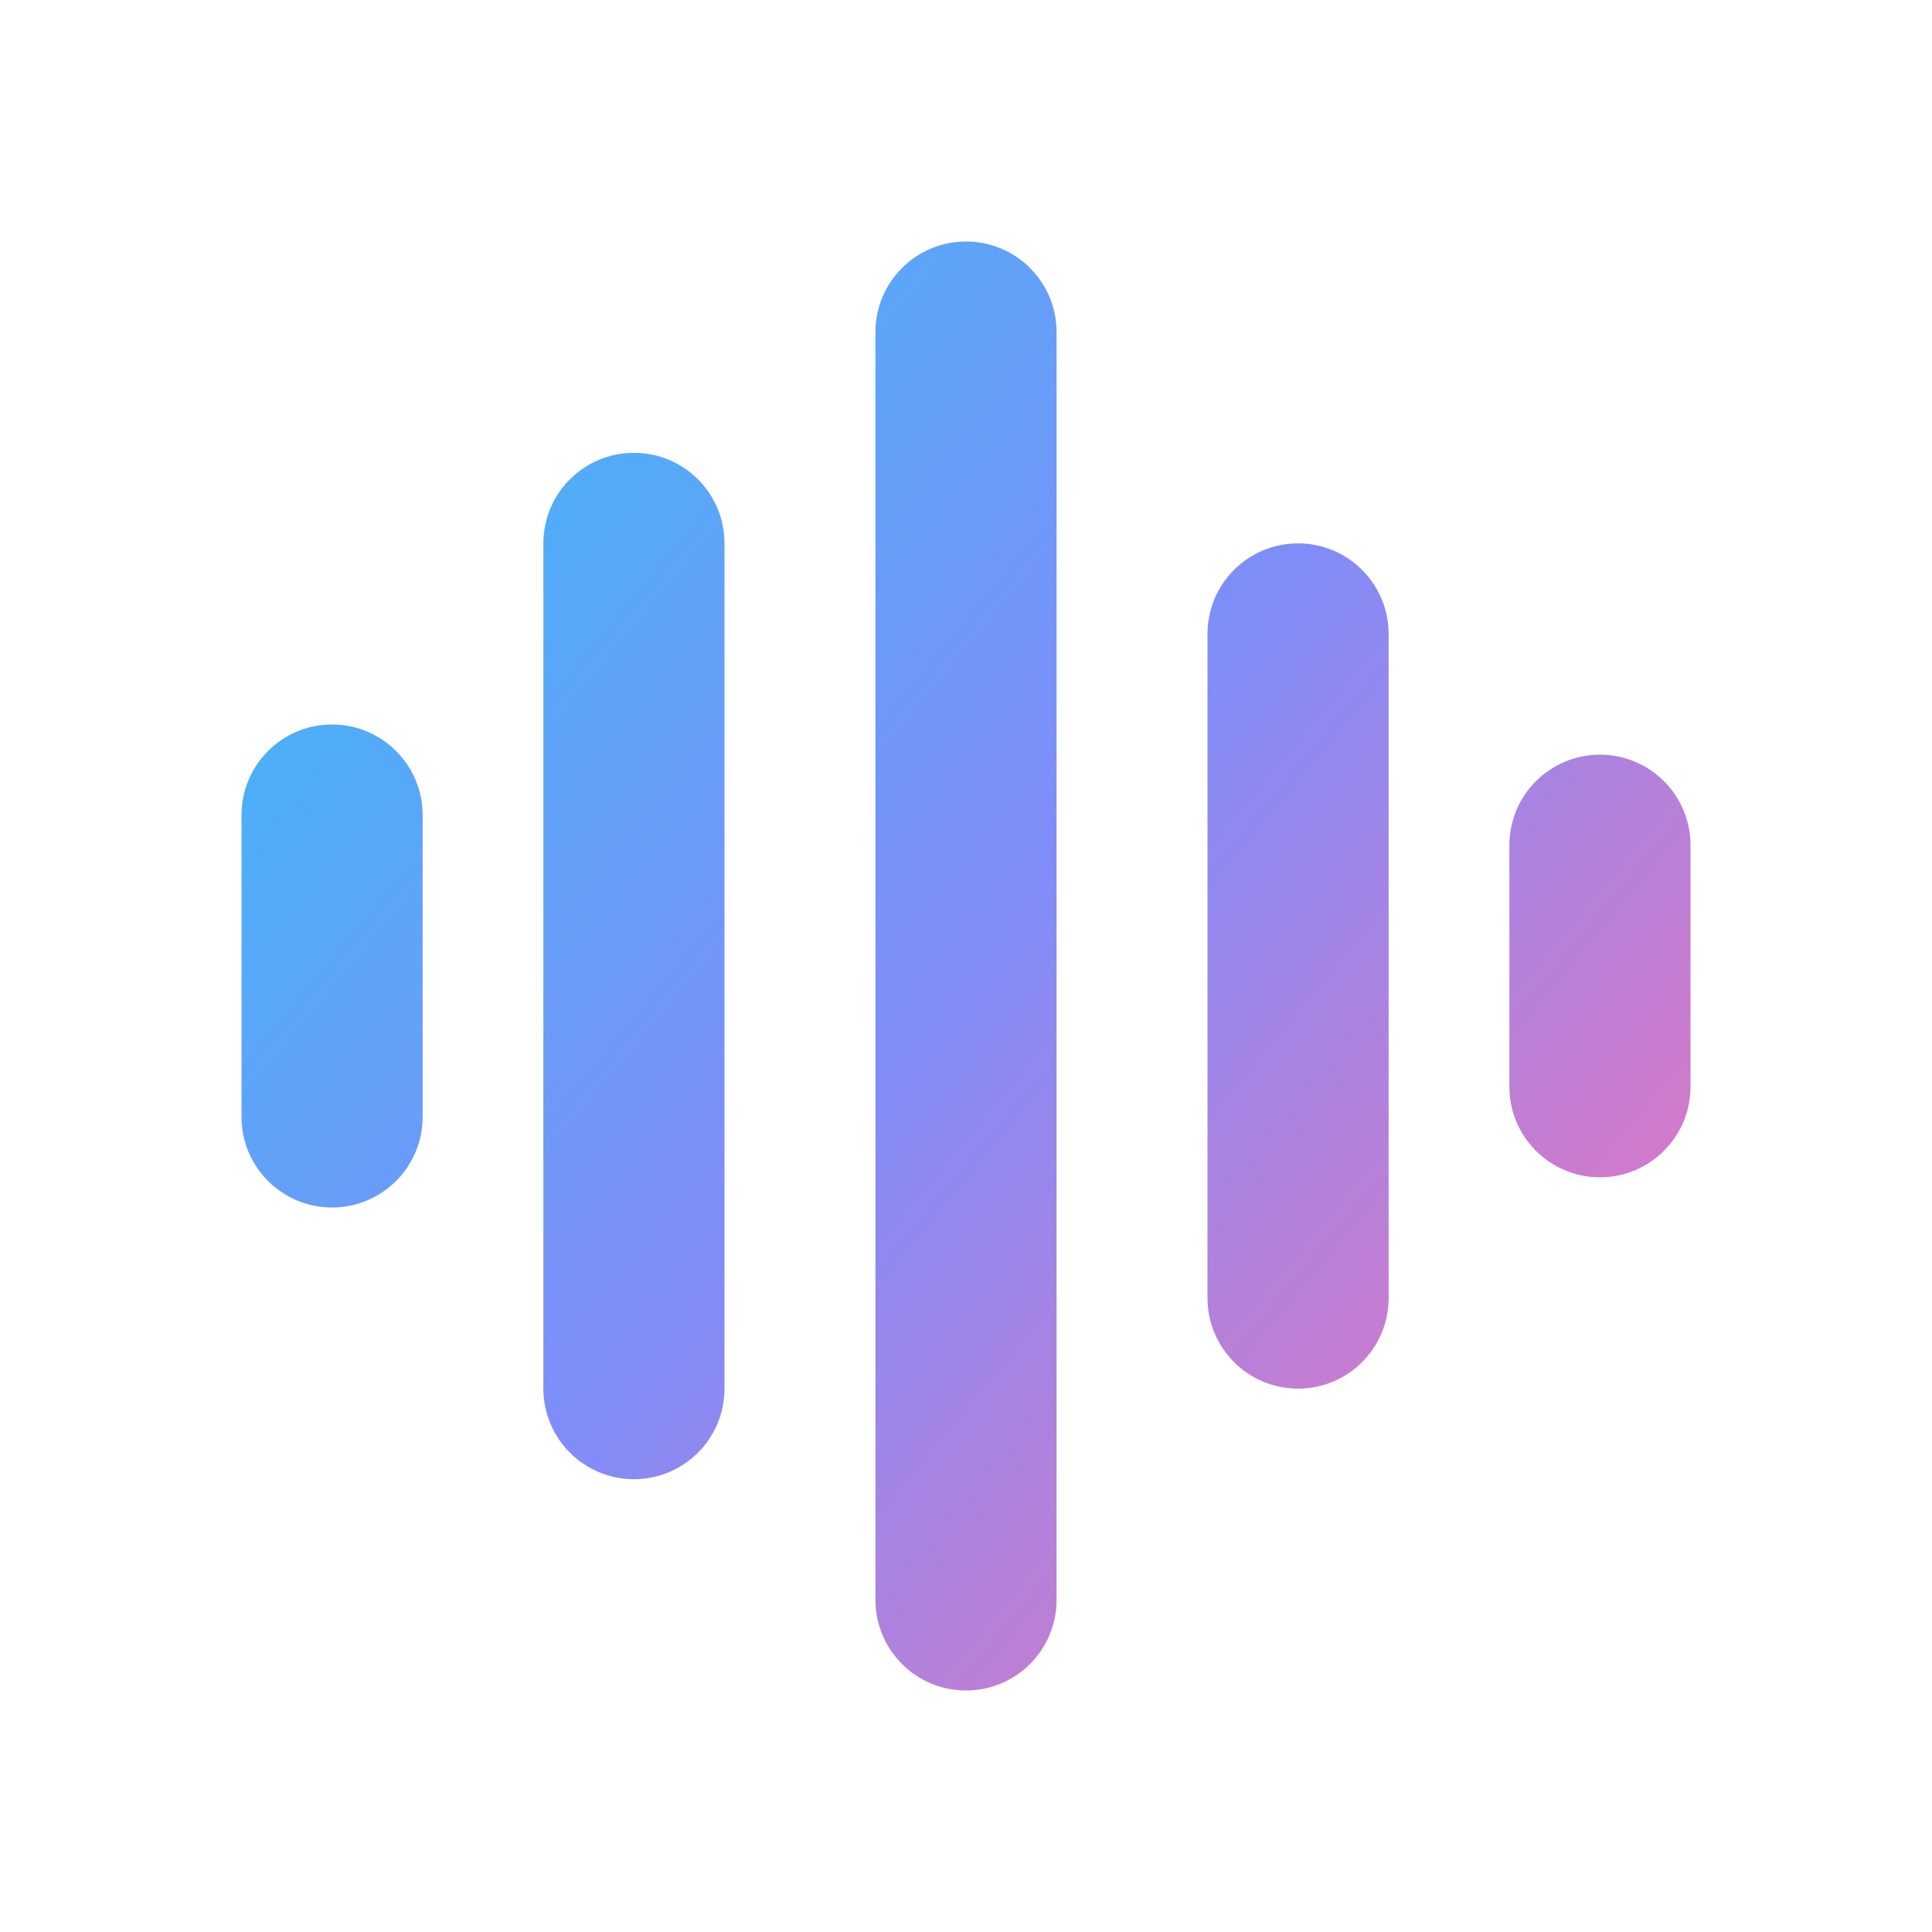
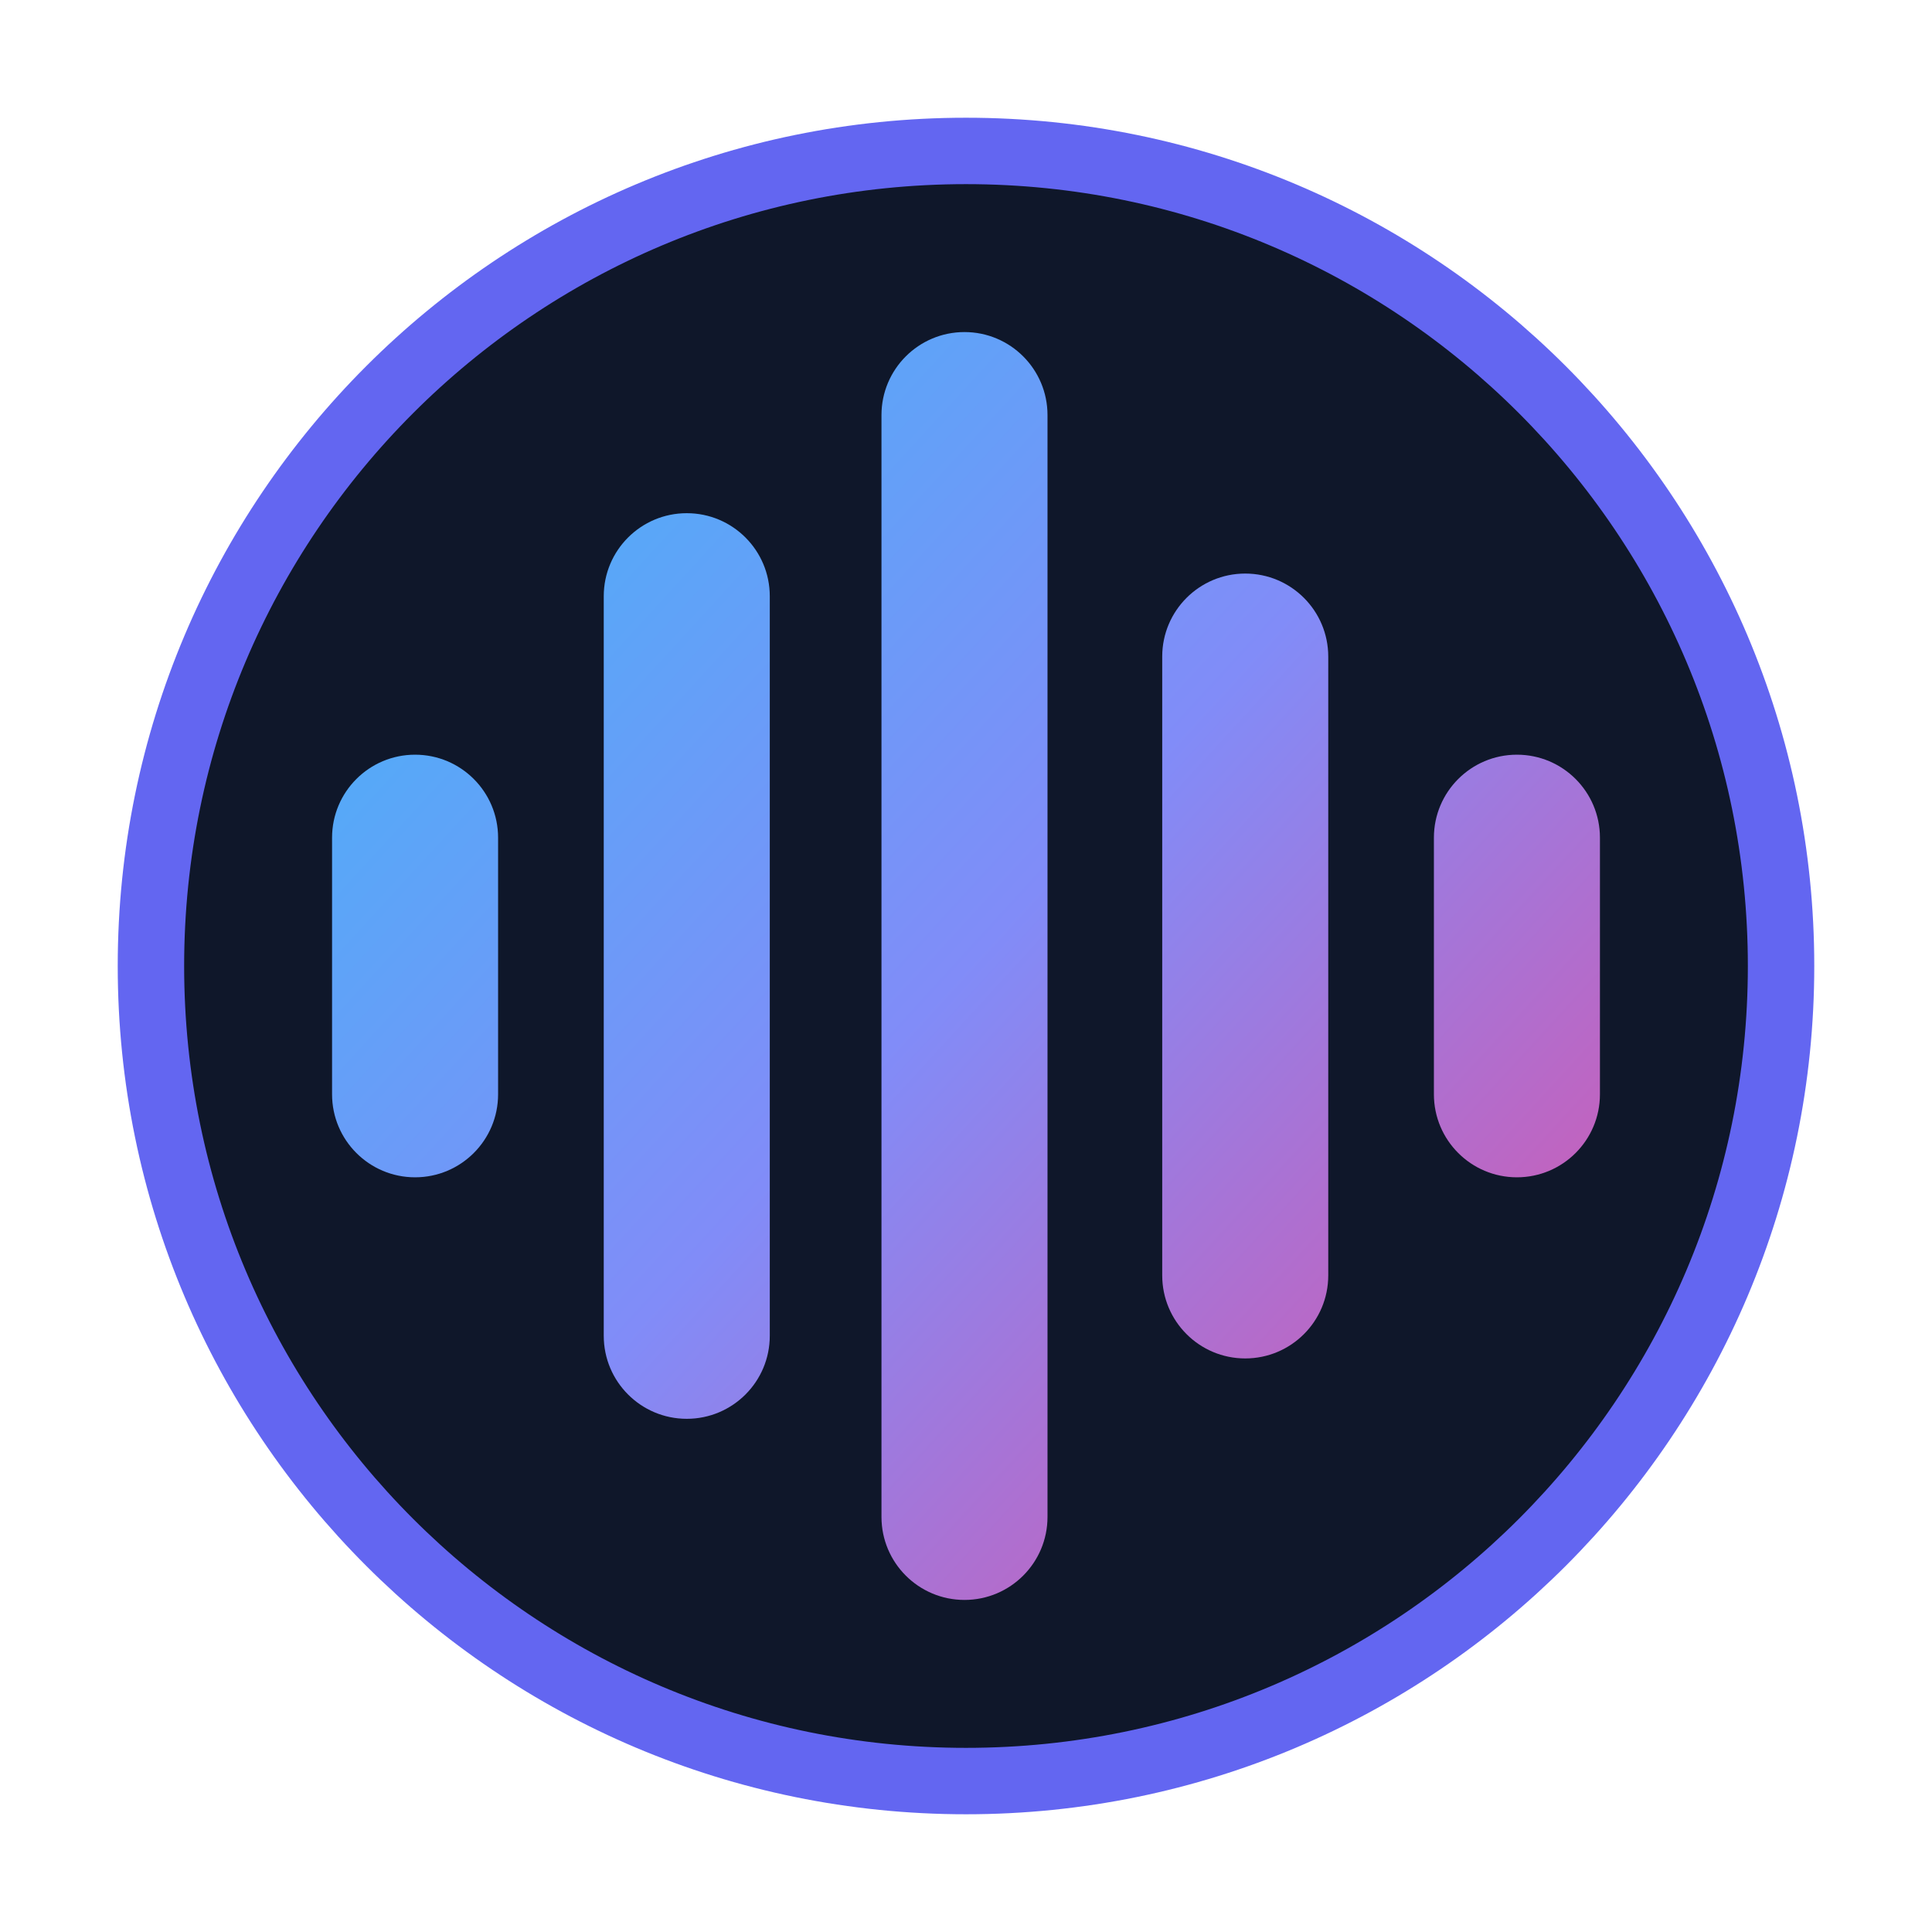
<svg xmlns="http://www.w3.org/2000/svg" viewBox="0 0 64 64" fill="none">
  <defs>
-     <linearGradient id="aw-g" x1="8" y1="12" x2="56" y2="52" gradientUnits="userSpaceOnUse">
+     <linearGradient id="aw-1" x1="8" y1="10" x2="56" y2="54" gradientUnits="userSpaceOnUse">
      <stop offset="0%" stop-color="#38BDF8" />
      <stop offset="50%" stop-color="#818CF8" />
-       <stop offset="100%" stop-color="#F472B6" />
+       <stop offset="100%" stop-color="#EC4899" />
    </linearGradient>
  </defs>
-   <rect x="8" y="24" width="6" height="16" rx="3" fill="url(#aw-g)" />
-   <rect x="18" y="15" width="6" height="34" rx="3" fill="url(#aw-g)" />
-   <rect x="29" y="8" width="6" height="48" rx="3" fill="url(#aw-g)" />
-   <rect x="40" y="18" width="6" height="28" rx="3" fill="url(#aw-g)" />
-   <rect x="50" y="25" width="6" height="14" rx="3" fill="url(#aw-g)" />
+   <circle cx="32" cy="32" r="27" fill="#0F172A" stroke="#6366F1" stroke-width="2.2" />
+   <rect x="11" y="25" width="5.5" height="14" rx="2.75" fill="url(#aw-1)" />
+   <rect x="20" y="17" width="5.5" height="30" rx="2.75" fill="url(#aw-1)" />
+   <rect x="29.2" y="11" width="5.5" height="42" rx="2.75" fill="url(#aw-1)" />
+   <rect x="38.5" y="19" width="5.5" height="26" rx="2.75" fill="url(#aw-1)" />
+   <rect x="47.5" y="25" width="5.5" height="14" rx="2.75" fill="url(#aw-1)" />
</svg>
